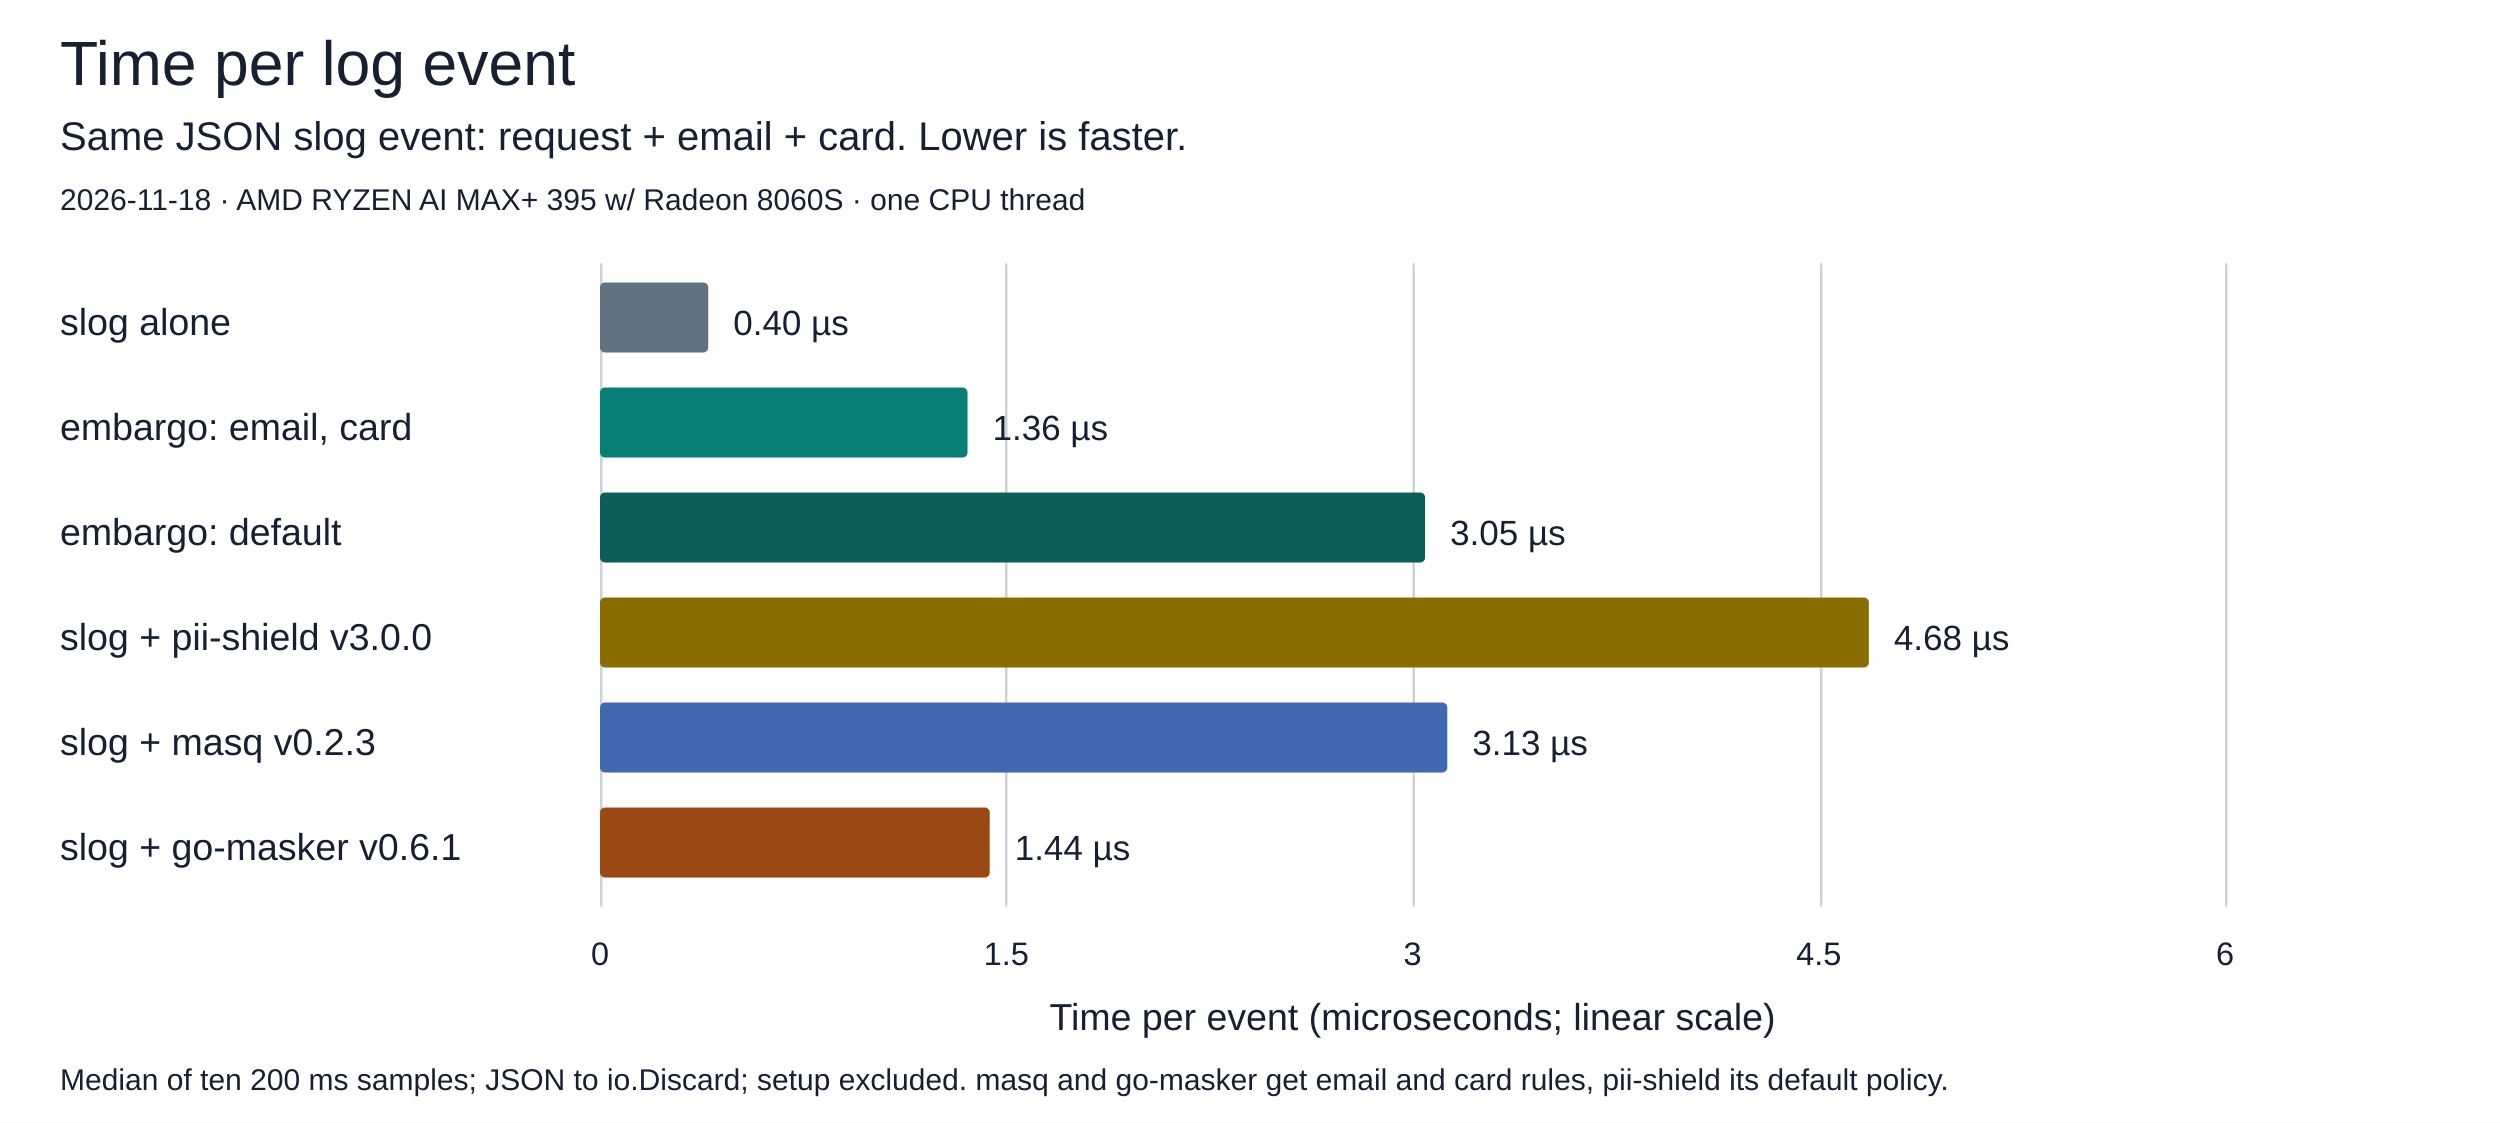
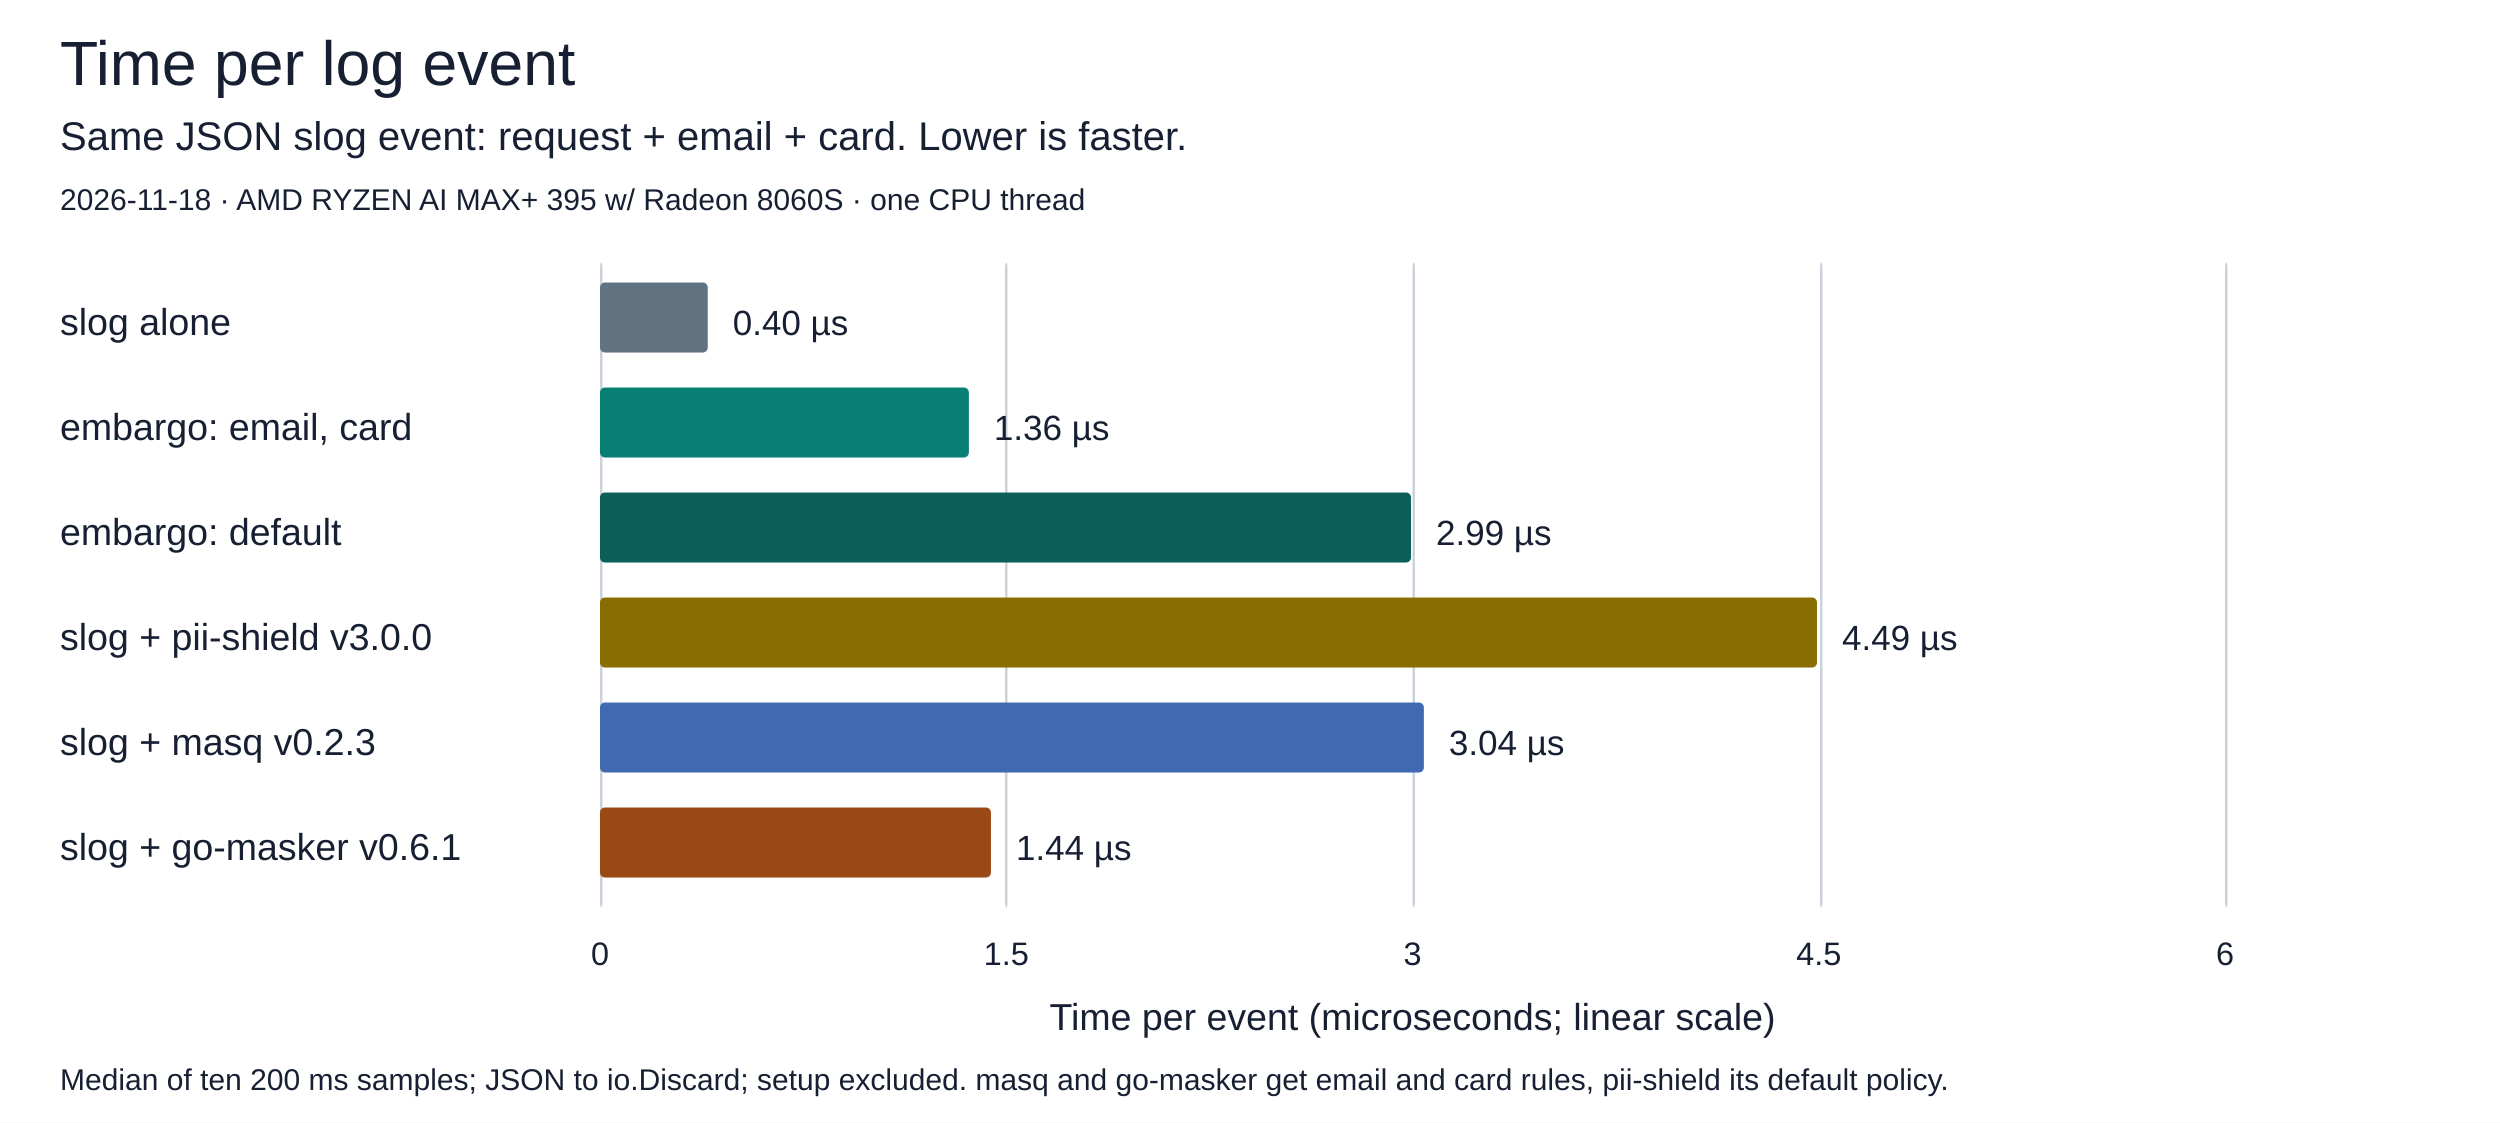
<svg xmlns="http://www.w3.org/2000/svg" width="1000" height="449" viewBox="0 0 1000 449" role="img">
  <rect width="100%" height="100%" fill="white" />
  <g font-family="Arial, sans-serif" font-size="15" fill="#172033">
    <text x="24" y="34" font-size="25" fill="#172033" text-anchor="start">Time per log event</text>
    <text x="24" y="60" font-size="16" fill="#172033" text-anchor="start">Same JSON slog event: request + email + card. Lower is faster.</text>
    <text x="24" y="84" font-size="12" fill="#172033" text-anchor="start">2026-11-18 · AMD RYZEN AI MAX+ 395 w/ Radeon 8060S · one CPU thread</text>
    <rect x="240" y="105" width="1.00" height="258" rx="2" fill="#ccd2da" />
    <text x="240.0" y="386" font-size="13" fill="#172033" text-anchor="middle">0</text>
    <rect x="402" y="105" width="1.00" height="258" rx="2" fill="#ccd2da" />
    <text x="402.5" y="386" font-size="13" fill="#172033" text-anchor="middle">1.5</text>
    <rect x="565" y="105" width="1.00" height="258" rx="2" fill="#ccd2da" />
    <text x="565.0" y="386" font-size="13" fill="#172033" text-anchor="middle">3</text>
    <rect x="728" y="105" width="1.00" height="258" rx="2" fill="#ccd2da" />
    <text x="727.5" y="386" font-size="13" fill="#172033" text-anchor="middle">4.5</text>
    <rect x="890" y="105" width="1.00" height="258" rx="2" fill="#ccd2da" />
    <text x="890.0" y="386" font-size="13" fill="#172033" text-anchor="middle">6</text>
    <text x="24" y="134" font-size="15" fill="#172033" text-anchor="start">slog alone</text>
-     <rect x="240" y="113" width="43.30" height="28" rx="2" fill="#617281" />
-     <text x="293.3" y="134" font-size="14" fill="#172033" text-anchor="start">0.40 µs</text>
+     <rect x="240" y="113" width="43.10" height="28" rx="2" fill="#617281" />
+     <text x="293.1" y="134" font-size="14" fill="#172033" text-anchor="start">0.40 µs</text>
    <text x="24" y="176" font-size="15" fill="#172033" text-anchor="start">embargo: email, card</text>
-     <rect x="240" y="155" width="147.01" height="28" rx="2" fill="#087f75" />
-     <text x="397.01" y="176" font-size="14" fill="#172033" text-anchor="start">1.36 µs</text>
+     <rect x="240" y="155" width="147.55" height="28" rx="2" fill="#087f75" />
+     <text x="397.55" y="176" font-size="14" fill="#172033" text-anchor="start">1.36 µs</text>
    <text x="24" y="218" font-size="15" fill="#172033" text-anchor="start">embargo: default</text>
-     <rect x="240" y="197" width="330.04" height="28" rx="2" fill="#0b5f58" />
-     <text x="580.04" y="218" font-size="14" fill="#172033" text-anchor="start">3.05 µs</text>
+     <rect x="240" y="197" width="324.40" height="28" rx="2" fill="#0b5f58" />
+     <text x="574.4" y="218" font-size="14" fill="#172033" text-anchor="start">2.99 µs</text>
    <text x="24" y="260" font-size="15" fill="#172033" text-anchor="start">slog + pii-shield v3.0.0</text>
-     <rect x="240" y="239" width="507.54" height="28" rx="2" fill="#8a6d00" />
-     <text x="757.54" y="260" font-size="14" fill="#172033" text-anchor="start">4.68 µs</text>
+     <rect x="240" y="239" width="486.80" height="28" rx="2" fill="#8a6d00" />
+     <text x="736.8" y="260" font-size="14" fill="#172033" text-anchor="start">4.49 µs</text>
    <text x="24" y="302" font-size="15" fill="#172033" text-anchor="start">slog + masq v0.2.3</text>
-     <rect x="240" y="281" width="338.92" height="28" rx="2" fill="#4169b1" />
-     <text x="588.92" y="302" font-size="14" fill="#172033" text-anchor="start">3.13 µs</text>
+     <rect x="240" y="281" width="329.55" height="28" rx="2" fill="#4169b1" />
+     <text x="579.55" y="302" font-size="14" fill="#172033" text-anchor="start">3.04 µs</text>
    <text x="24" y="344" font-size="15" fill="#172033" text-anchor="start">slog + go-masker v0.6.1</text>
-     <rect x="240" y="323" width="155.89" height="28" rx="2" fill="#9a4814" />
-     <text x="405.89" y="344" font-size="14" fill="#172033" text-anchor="start">1.44 µs</text>
+     <rect x="240" y="323" width="156.38" height="28" rx="2" fill="#9a4814" />
+     <text x="406.38" y="344" font-size="14" fill="#172033" text-anchor="start">1.44 µs</text>
    <text x="565.0" y="412" font-size="15" fill="#172033" text-anchor="middle">Time per event (microseconds; linear scale)</text>
    <text x="24" y="436" font-size="12" fill="#172033" text-anchor="start">Median of ten 200 ms samples; JSON to io.Discard; setup excluded. masq and go-masker get email and card rules, pii-shield its default policy.</text>
  </g>
</svg>
